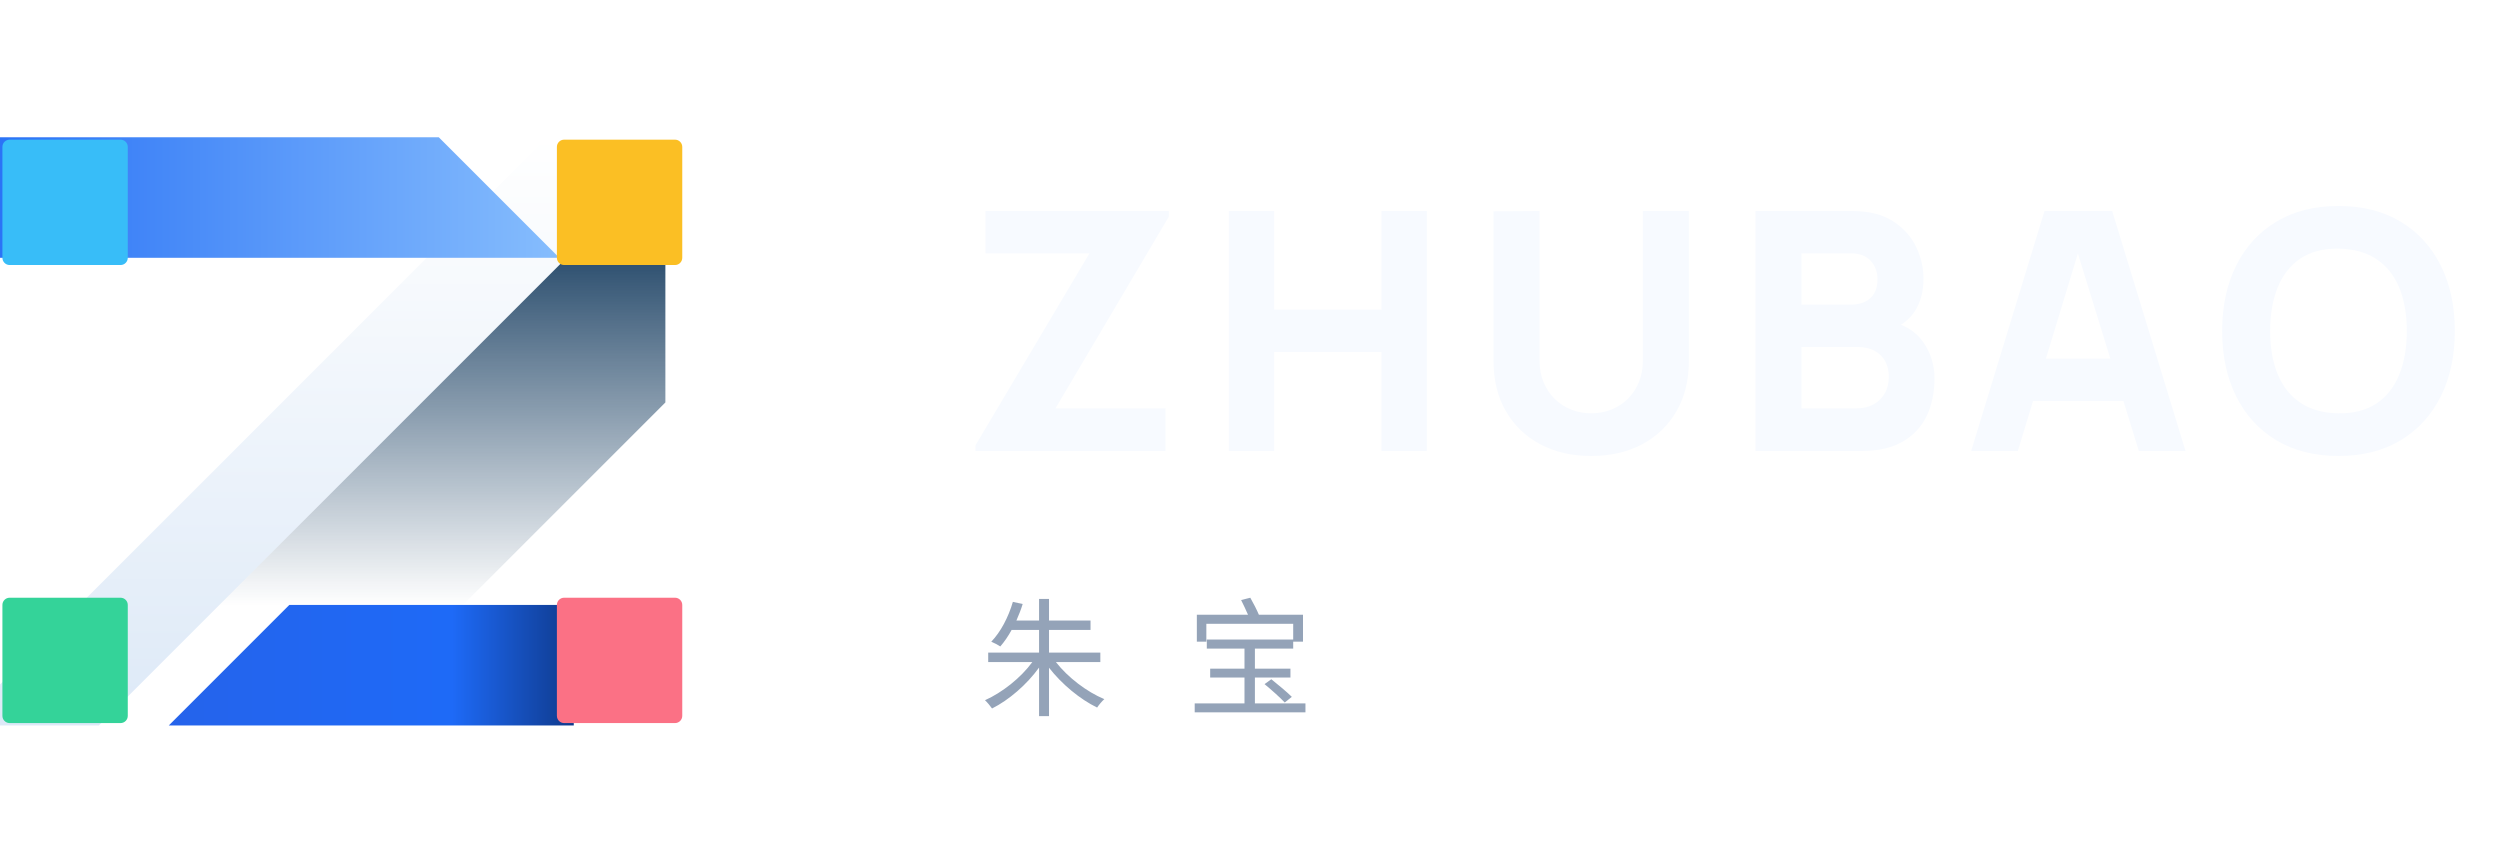
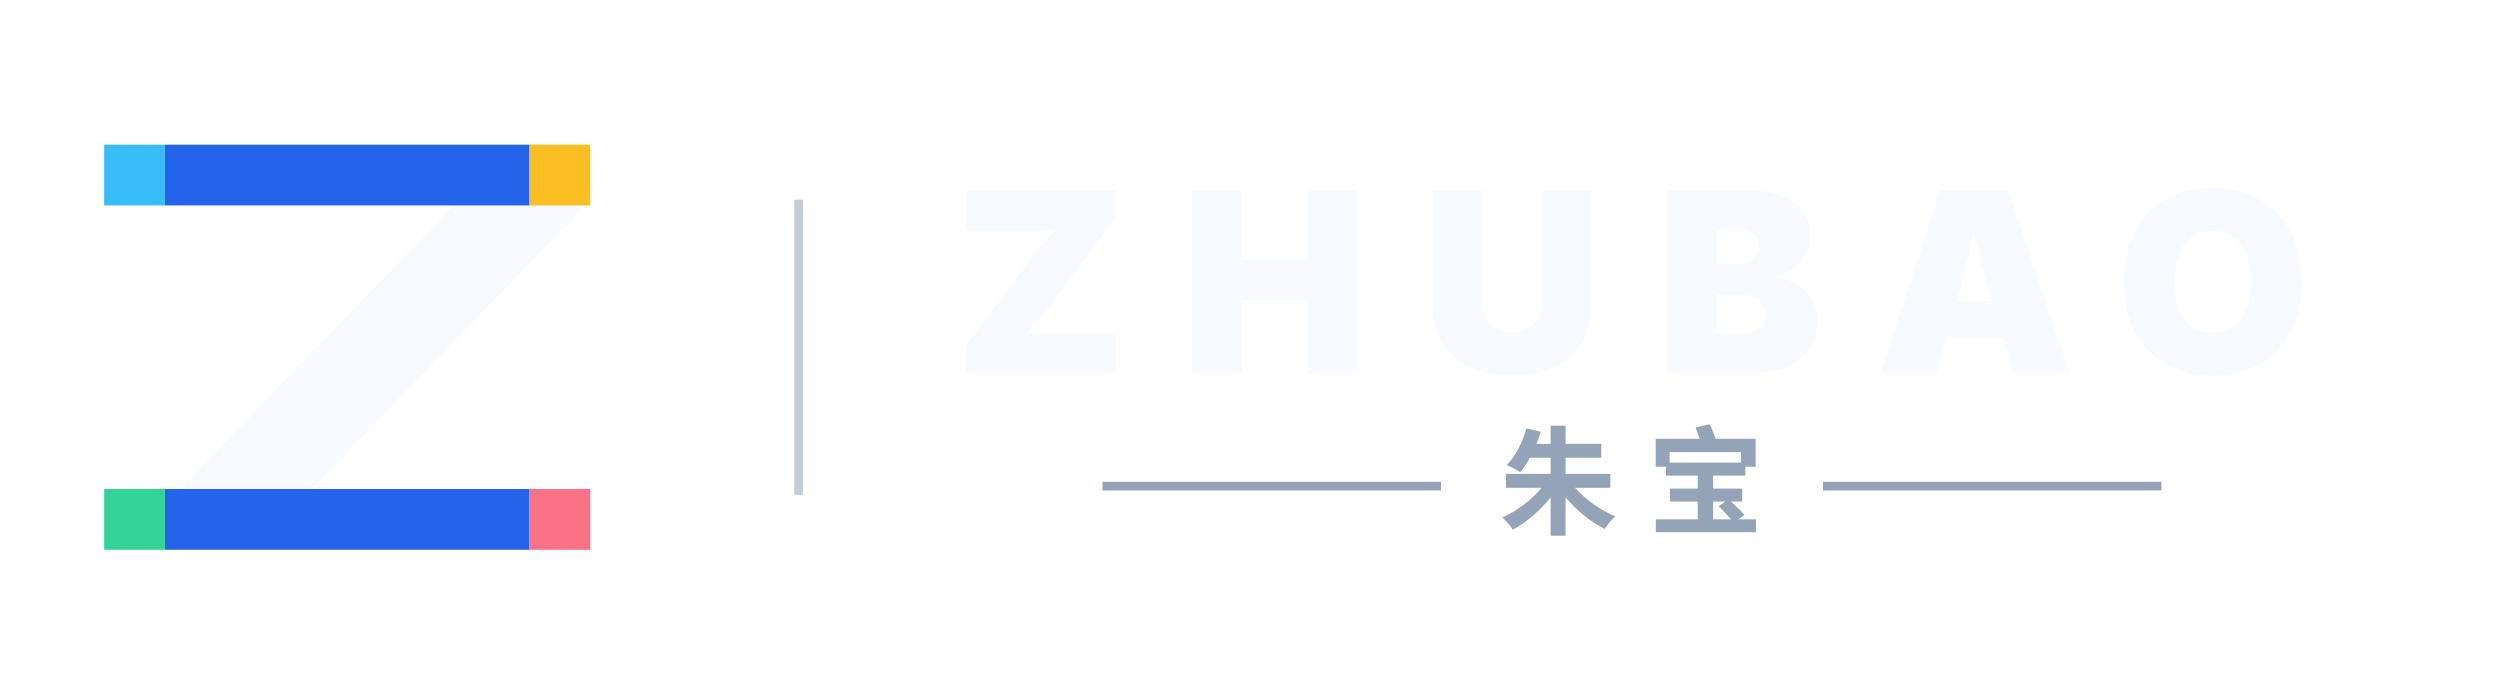
- <svg xmlns="http://www.w3.org/2000/svg" viewBox="0 0 255 88" role="img" aria-label="ZHUBAO">
-   <defs>
-     <linearGradient id="h-t" x1="0" y1="0" x2="1" y2="0">
-       <stop offset="0" stop-color="#2B73F6" />
-       <stop offset="1" stop-color="#86BDFD" />
-     </linearGradient>
-     <linearGradient id="h-d" x1="0" y1="0" x2="0" y2="1">
-       <stop offset="0" stop-color="#FFFFFF" />
-       <stop offset="1" stop-color="#DDE9F7" />
-     </linearGradient>
-     <linearGradient id="h-b" x1="0" y1="0" x2="1" y2="0">
-       <stop offset="0" stop-color="#2563EB" />
-       <stop offset=".7" stop-color="#1E6AF7" />
-       <stop offset="1" stop-color="#0F3A8C" />
-     </linearGradient>
-     <linearGradient id="h-s" x1="0" y1="0" x2="0" y2="1">
-       <stop offset="0" stop-color="#0B3358" stop-opacity=".85" />
-       <stop offset="1" stop-color="#0B3358" stop-opacity="0" />
-     </linearGradient>
-   </defs>
-   <g transform="translate(0 14) scale(0.2459016)">
-     <polygon points="227,0 285,0 41,244 -17,244" fill="url(#h-d)" />
-     <polygon points="233,52 276,52 276,110 192,194 91,194" fill="url(#h-s)" />
-     <polygon points="0,0 182,0 232,50 0,50" fill="url(#h-t)" />
-     <polygon points="120,194 238,194 238,244 70,244" fill="url(#h-b)" />
-     <rect x="1" y="1" width="52" height="52" rx="3" fill="#38BDF8" />
-     <rect x="231" y="1" width="52" height="52" rx="3" fill="#FBBF24" />
-     <rect x="1" y="191" width="52" height="52" rx="3" fill="#34D399" />
-     <rect x="231" y="191" width="52" height="52" rx="3" fill="#FB7185" />
+ <svg xmlns="http://www.w3.org/2000/svg" viewBox="0 0 576 160" role="img" aria-label="ZHUBAO">
+   <g transform="translate(24,24) scale(1.16667)">
+     <polygon points="70,19 96,19 40,77 14,77" fill="#F7FAFF" />
+     <rect x="12" y="8" width="72" height="12" fill="#2563EB" />
+     <rect x="12" y="76" width="72" height="12" fill="#2563EB" />
+     <rect x="0" y="8" width="12" height="12" fill="#38BDF8" />
+     <rect x="84" y="8" width="12" height="12" fill="#FBBF24" />
+     <rect x="0" y="76" width="12" height="12" fill="#34D399" />
+     <rect x="84" y="76" width="12" height="12" fill="#FB7185" />
  </g>
-   <path transform="translate(97.80 46) scale(0.017 -0.017)" fill="#F7FAFF" d="M100 0V34L784 1186H160V1440H1260V1406L580 256H1240V0Z" />
-   <path transform="translate(122.96 46) scale(0.017 -0.017)" fill="#F7FAFF" d="M140 0V1440H412V848H1056V1440H1328V0H1056V594H412V0Z" />
-   <path transform="translate(149.96 46) scale(0.017 -0.017)" fill="#F7FAFF" d="M726 -30Q552 -30 420.0 40.5Q288 111 214.0 239.0Q140 367 140 540V1438L416 1440V542Q416 471 440.0 413.0Q464 355 506.5 313.0Q549 271 605.5 248.5Q662 226 726 226Q792 226 848.5 249.0Q905 272 947.0 314.0Q989 356 1012.5 414.0Q1036 472 1036 542V1440H1312V540Q1312 367 1238.0 239.0Q1164 111 1032.0 40.5Q900 -30 726 -30Z" />
-   <path transform="translate(176.68 46) scale(0.017 -0.017)" fill="#F7FAFF" d="M140 0V1440H716Q870 1440 965.0 1378.5Q1060 1317 1104.0 1224.0Q1148 1131 1148 1036Q1148 915 1093.5 835.0Q1039 755 944 728V778Q1079 750 1146.5 653.0Q1214 556 1214 436Q1214 307 1166.5 209.0Q1119 111 1022.0 55.5Q925 0 778 0ZM416 256H750Q805 256 848.0 279.5Q891 303 915.5 345.5Q940 388 940 446Q940 497 919.0 537.0Q898 577 855.5 600.5Q813 624 750 624H416ZM416 878H712Q758 878 794.0 894.0Q830 910 851.0 943.5Q872 977 872 1030Q872 1096 831.0 1141.0Q790 1186 712 1186H416Z" />
-   <path transform="translate(200.38 46) scale(0.017 -0.017)" fill="#F7FAFF" d="M40 0 480 1440H886L1326 0H1046L654 1270H706L320 0ZM304 300V554H1064V300Z" />
-   <path transform="translate(225.64 46) scale(0.017 -0.017)" fill="#F7FAFF" d="M758 -30Q542 -30 385.5 64.0Q229 158 144.5 327.0Q60 496 60 720Q60 944 144.5 1113.0Q229 1282 385.5 1376.0Q542 1470 758 1470Q974 1470 1130.5 1376.0Q1287 1282 1371.5 1113.0Q1456 944 1456 720Q1456 496 1371.5 327.0Q1287 158 1130.5 64.0Q974 -30 758 -30ZM758 226Q895 224 986.0 285.0Q1077 346 1122.5 458.0Q1168 570 1168 720Q1168 870 1122.5 980.0Q1077 1090 986.0 1151.0Q895 1212 758 1214Q621 1216 530.0 1155.0Q439 1094 393.5 982.0Q348 870 348 720Q348 570 393.5 460.0Q439 350 530.0 289.0Q621 228 758 226Z" />
-   <text x="100" y="72" font-family="Noto Sans CJK SC, Source Han Sans SC, PingFang SC, sans-serif" font-size="13" letter-spacing="8" fill="#94A3B8">朱宝</text>
+   <line x1="184" y1="46" x2="184" y2="114" stroke="#94A3B8" stroke-width="2" opacity="0.55" />
+   <text x="376" y="86" text-anchor="middle" font-family="Inter" font-weight="900" font-size="58" letter-spacing="12" fill="#F7FAFF">ZHUBAO</text>
+   <line x1="254" y1="112" x2="332" y2="112" stroke="#94A3B8" stroke-width="2" />
+   <text x="376" y="121" text-anchor="middle" font-family="Noto Sans CJK SC" font-weight="700" font-size="27" letter-spacing="7" fill="#94A3B8">朱宝</text>
+   <line x1="420" y1="112" x2="498" y2="112" stroke="#94A3B8" stroke-width="2" />
</svg>
